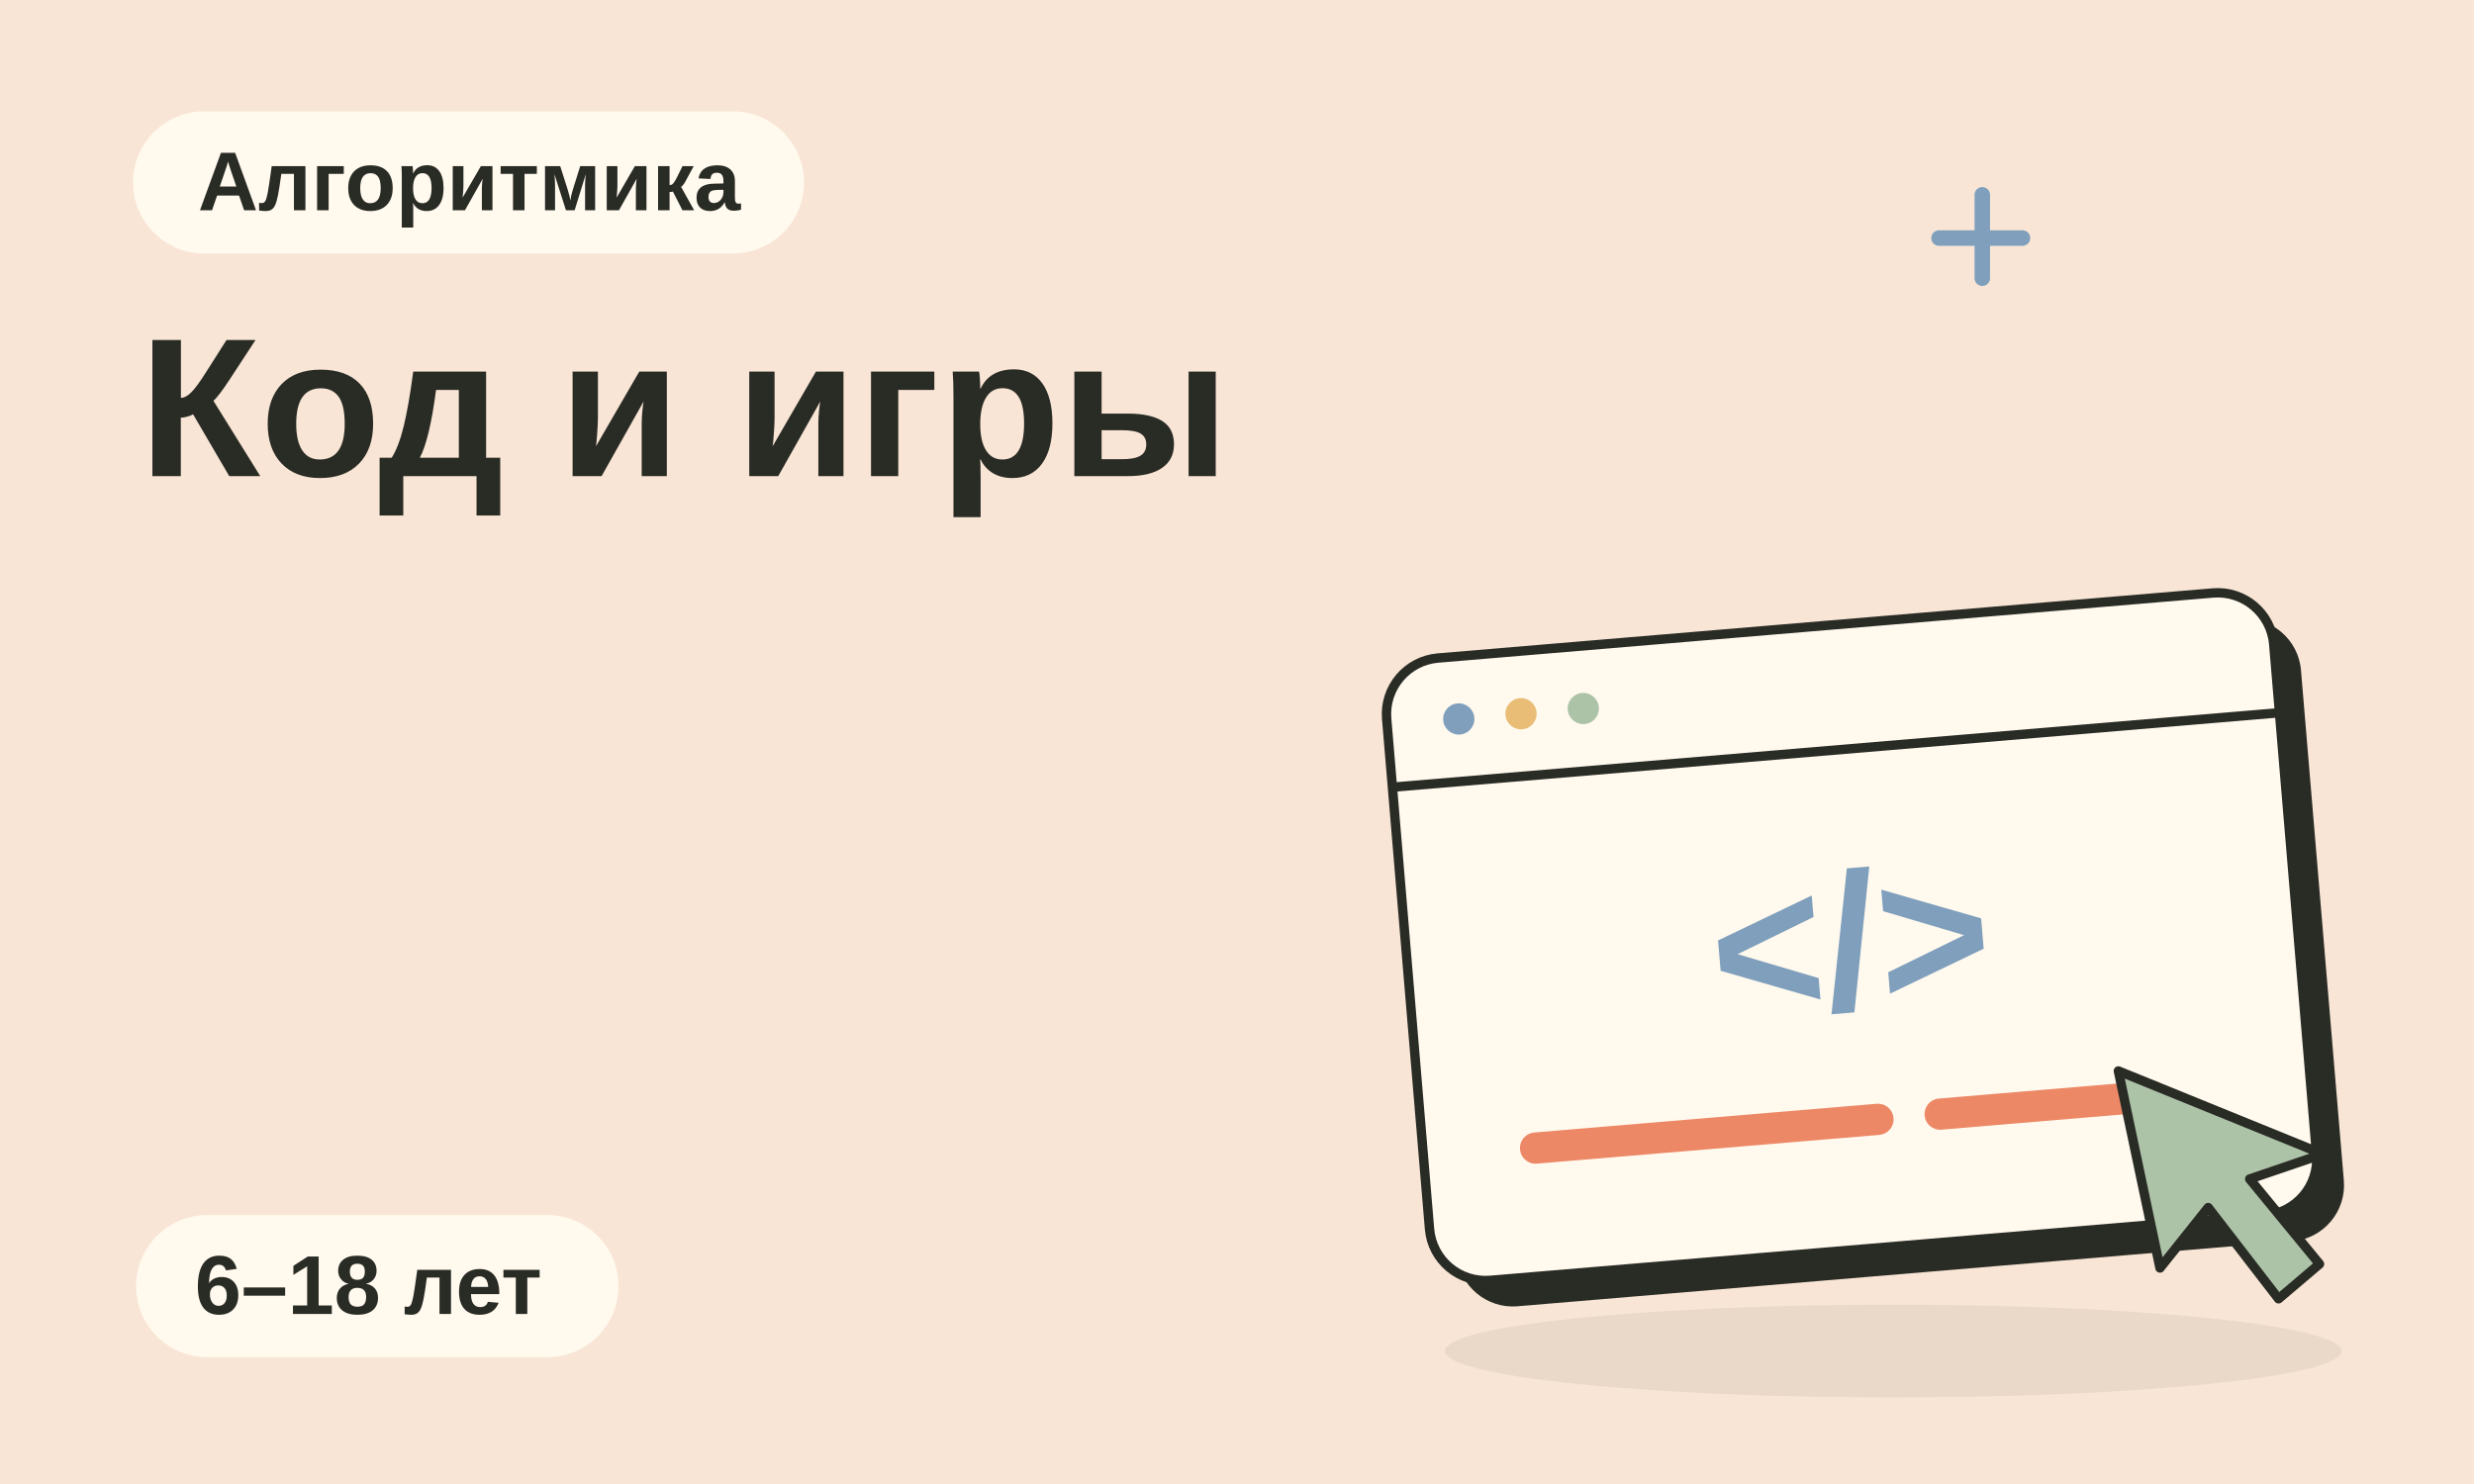
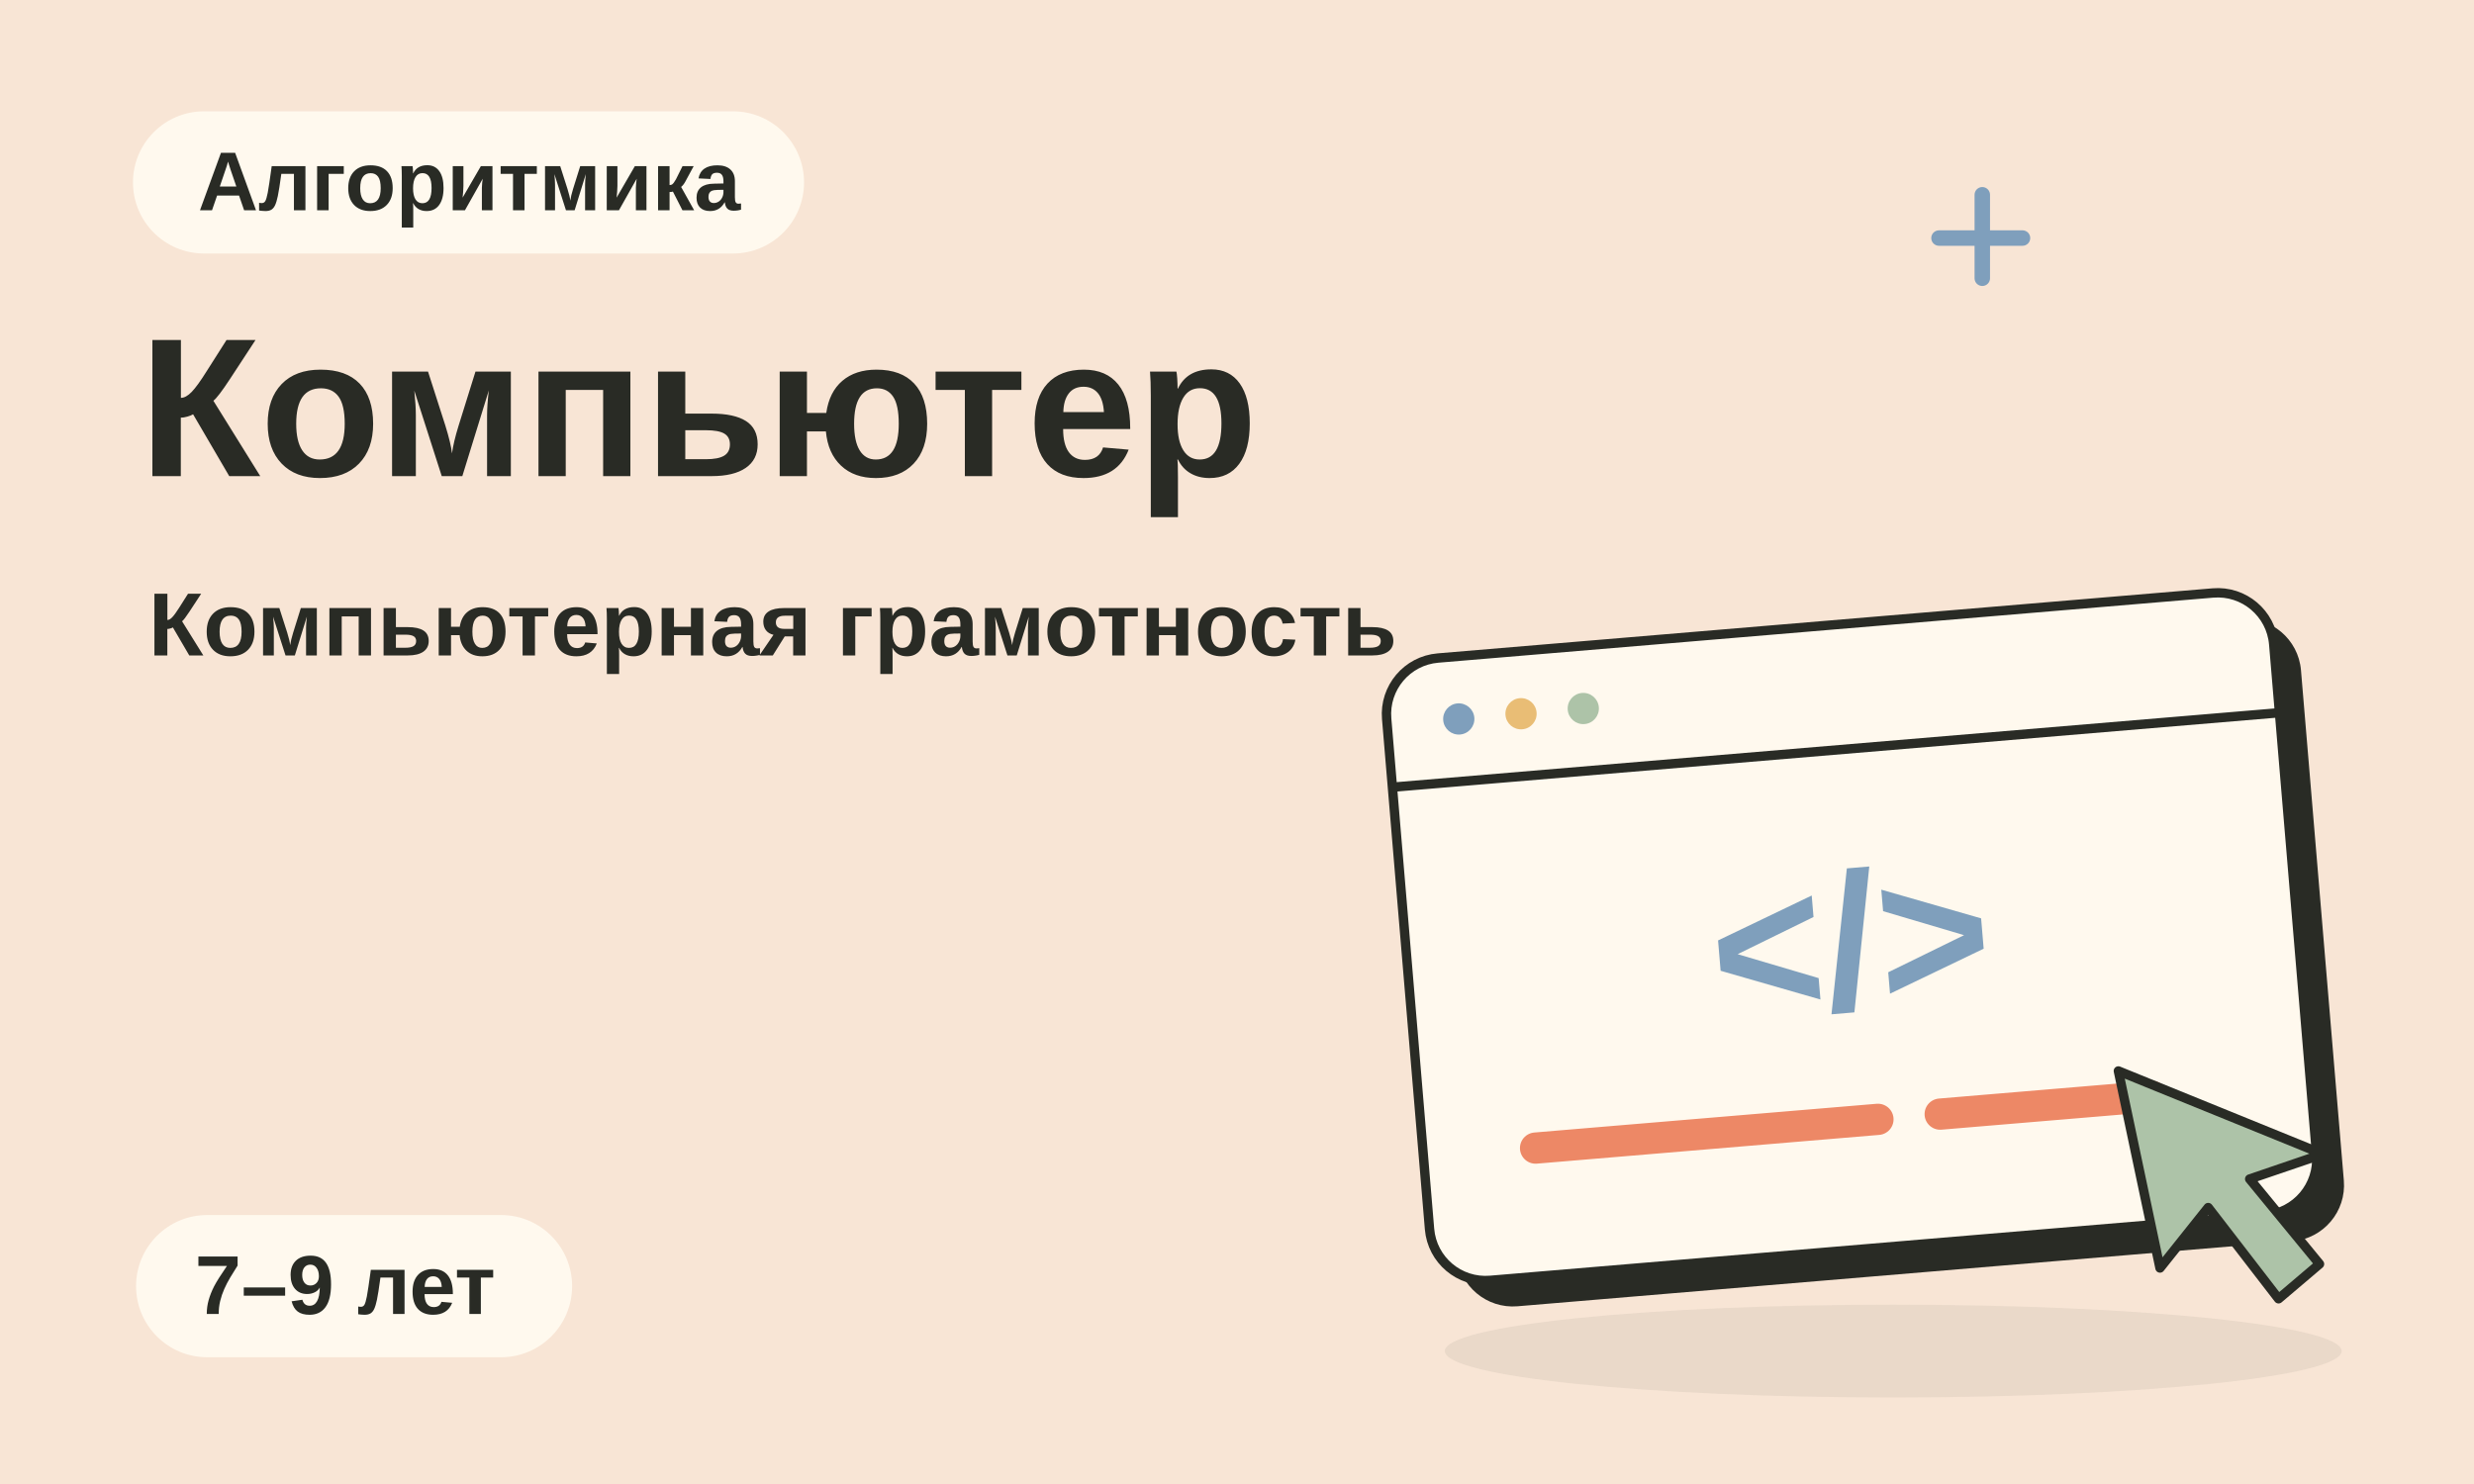
<svg xmlns="http://www.w3.org/2000/svg" width="800" height="480" viewBox="0 0 800 480" role="img" aria-labelledby="title desc">
  <g font-family="Arial, Helvetica, sans-serif">
    <rect x="0" y="0" width="800" height="480" rx="0" fill="#f8e5d5" />
    <ellipse cx="612.2" cy="437" rx="145" ry="15" fill="#292b25" opacity=".07" />
    <rect x="43" y="36" width="217" height="46" rx="23" fill="#fff9ee" />
    <text x="64" y="68" font-size="27" fill="#292b25" font-weight="700" text-anchor="start">Алгоритмика</text>
    <path d="M641 63v27M627 77h27" fill="none" stroke="#7f9fbc" stroke-width="5" stroke-linecap="round" stroke-linejoin="round" />
-     <text x="45" y="154" font-size="64" fill="#292b25" font-weight="800" text-anchor="start">Код и игры</text>
+     <text x="45" y="154" font-size="64" fill="#292b25" font-weight="800" text-anchor="start">Компьютер</text>
+     <text x="48" y="212" font-size="29" fill="#292b25" font-weight="600" text-anchor="start">Компьютерная грамотность</text>
    <g transform="translate(455.2 177.2) rotate(-4.8 150 130) scale(1.01)">
      <rect x="8" y="33" width="285" height="200" rx="18" fill="#292b25" />
      <rect x="0" y="24" width="285" height="200" rx="18" fill="#fff9ee" stroke="#292b25" stroke-width="3" />
      <path d="M1 64H284" fill="none" stroke="#292b25" stroke-width="3" stroke-linecap="round" stroke-linejoin="round" />
      <circle cx="23" cy="44" r="5" fill="#7f9fbc" />
      <circle cx="43" cy="44" r="5" fill="#e9bd75" />
      <circle cx="63" cy="44" r="5" fill="#adc3a8" />
      <text x="142" y="147" font-size="62" fill="#7f9fbc" font-weight="800" text-anchor="middle">&lt;/&gt;</text>
      <path d="M36 183h110m20 0h68" fill="none" stroke="#ed8866" stroke-width="10" stroke-linecap="round" stroke-linejoin="round" />
      <path d="m224 174 8 64 17-18 20 31 14-10-20-29 24-6Z" fill="#adc3a8" stroke="#292b25" stroke-width="3" stroke-linecap="round" stroke-linejoin="round" />
    </g>
-     <rect x="44" y="393" width="156" height="46" rx="23" fill="#fff9ee" />
-     <text x="63" y="425" font-size="27" fill="#292b25" font-weight="700" text-anchor="start">6–18 лет</text>
+     <rect x="44" y="393" width="141" height="46" rx="23" fill="#fff9ee" />
+     <text x="63" y="425" font-size="27" fill="#292b25" font-weight="700" text-anchor="start">7–9 лет</text>
  </g>
</svg>
